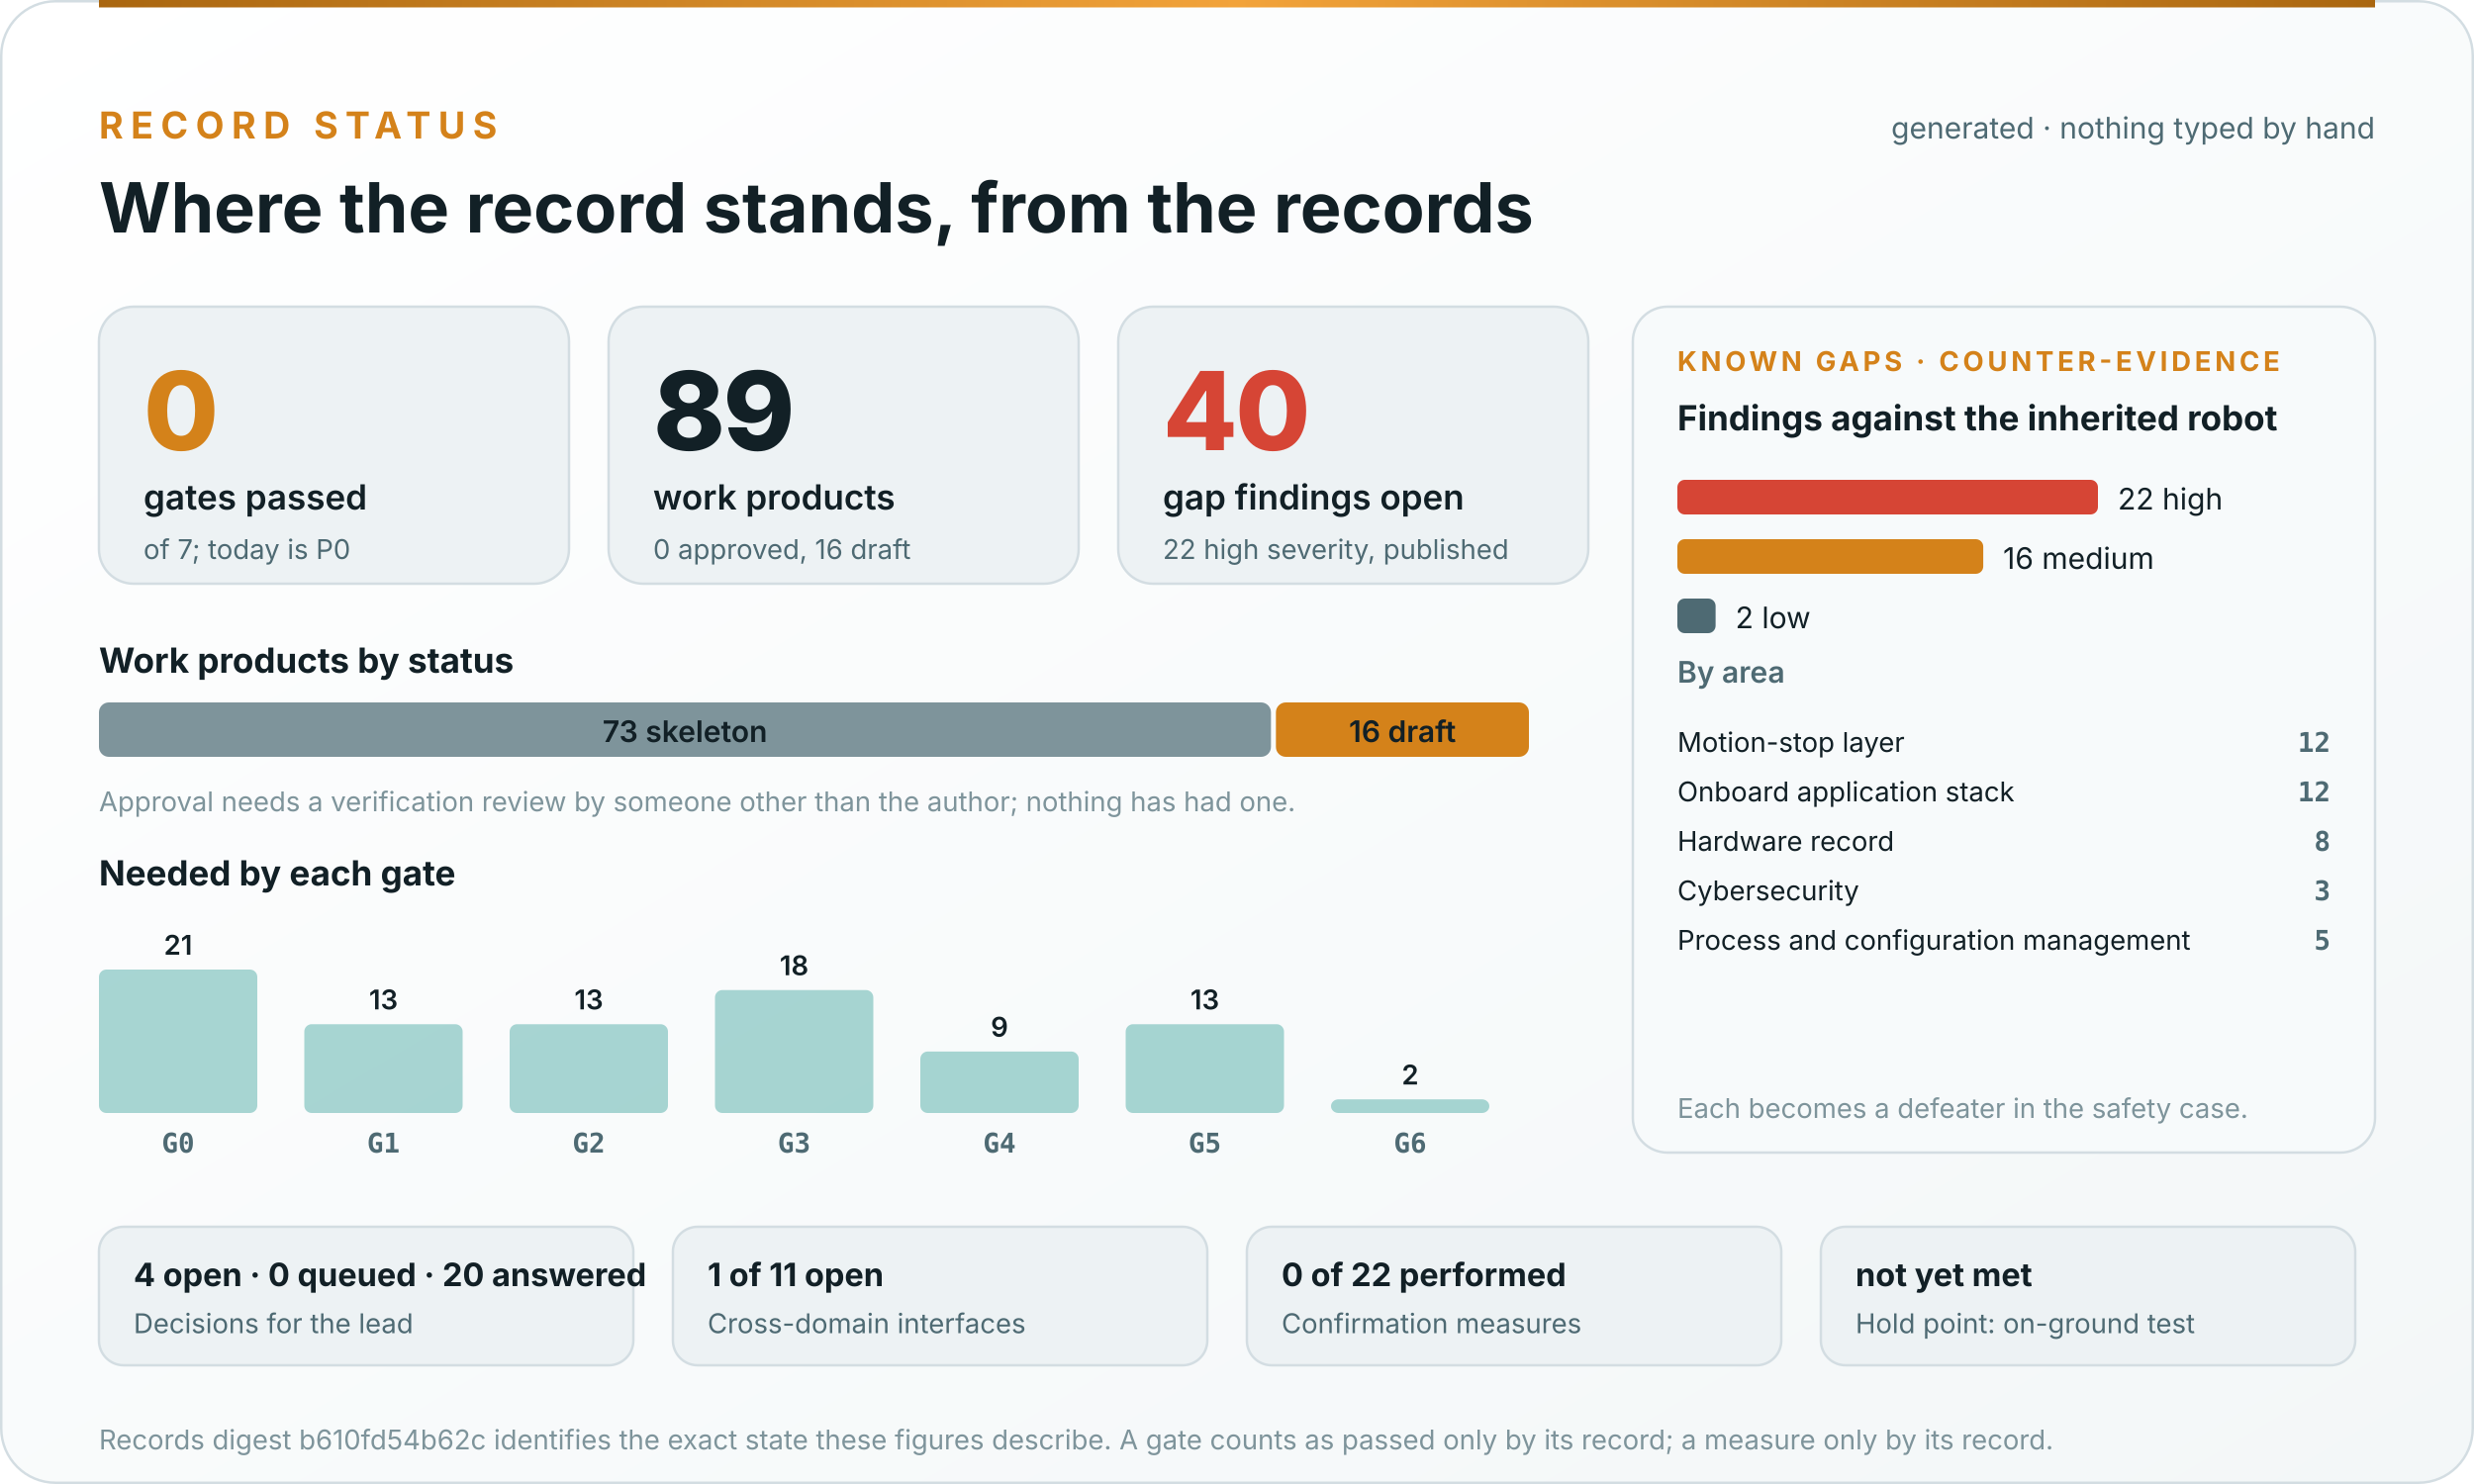
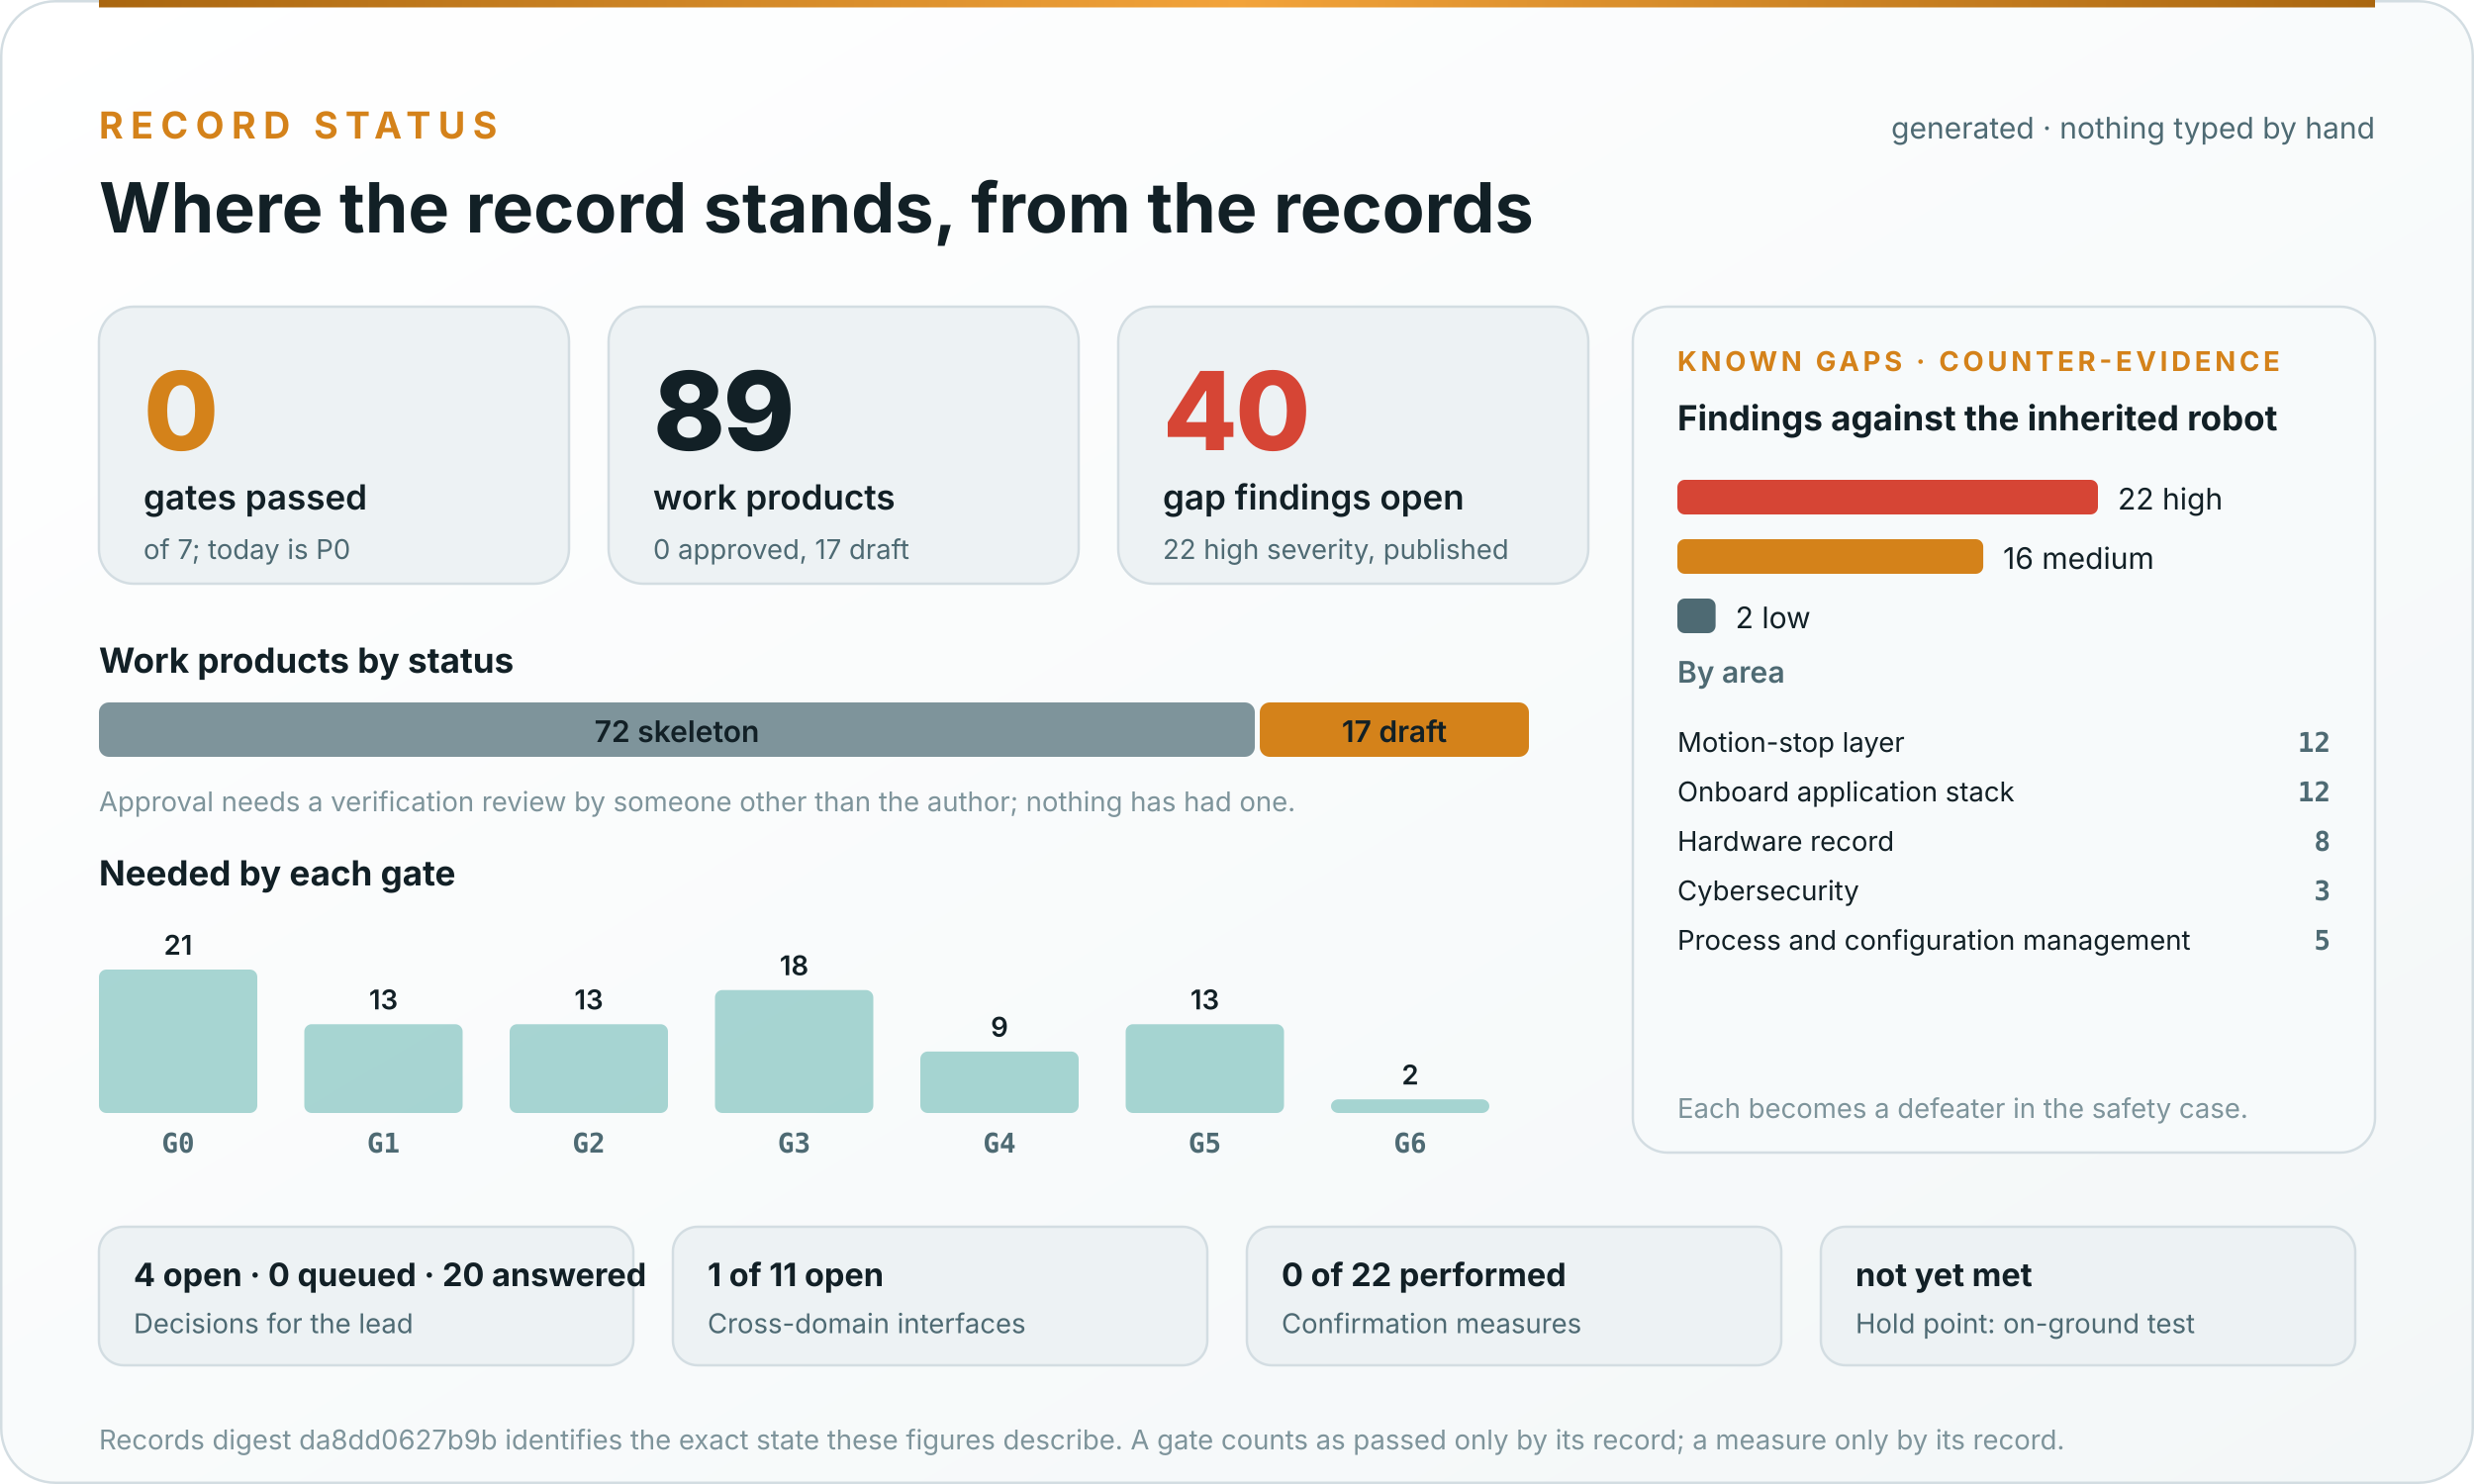
<svg xmlns="http://www.w3.org/2000/svg" width="1000" height="600" viewBox="0 0 1000 600" role="img" aria-labelledby="stat-t stat-d">
  <defs>
    <linearGradient id="stat-bg" x1="0" y1="0" x2="1" y2="1">
      <stop offset="0" stop-color="#FFFFFF" />
      <stop offset="1" stop-color="#F3F7F8" />
    </linearGradient>
    <linearGradient id="stat-amber" x1="0" y1="0" x2="1" y2="0">
      <stop offset="0" stop-color="#A8650F" />
      <stop offset="0.5" stop-color="#F2A33A" />
      <stop offset="1" stop-color="#A8650F" />
    </linearGradient>
  </defs>
  <rect x="0.5" y="0.5" width="999" height="599" rx="22" fill="url(#stat-bg)" stroke="#D3DDE2" />
  <rect x="40" y="0" width="920" height="3" fill="url(#stat-amber)" />
  <text x="40" y="56" font-family="Inter, 'Segoe UI', 'Helvetica Neue', Helvetica, Arial, sans-serif" font-size="15" font-weight="700" fill="#D4821A" text-anchor="start" letter-spacing="3">RECORD STATUS</text>
  <text x="40" y="94" font-family="Inter, 'Segoe UI', 'Helvetica Neue', Helvetica, Arial, sans-serif" font-size="28" font-weight="700" fill="#122026" text-anchor="start">Where the record stands, from the records</text>
  <text x="960" y="56" font-family="Inter, 'Segoe UI', 'Helvetica Neue', Helvetica, Arial, sans-serif" font-size="12" font-weight="400" fill="#4E6A73" text-anchor="end">generated · nothing typed by hand</text>
  <rect x="40" y="124" width="190" height="112" rx="14" fill="#EDF2F4" stroke="#D3DDE2" stroke-width="1" />
  <text x="58" y="182" font-family="Inter, 'Segoe UI', 'Helvetica Neue', Helvetica, Arial, sans-serif" font-size="44" font-weight="800" fill="#D4821A" text-anchor="start" letter-spacing="-1">0</text>
  <text x="58" y="206" font-family="Inter, 'Segoe UI', 'Helvetica Neue', Helvetica, Arial, sans-serif" font-size="14" font-weight="600" fill="#122026" text-anchor="start">gates passed</text>
  <text x="58" y="226" font-family="Inter, 'Segoe UI', 'Helvetica Neue', Helvetica, Arial, sans-serif" font-size="11" font-weight="400" fill="#4E6A73" text-anchor="start">of 7; today is P0</text>
  <rect x="246" y="124" width="190" height="112" rx="14" fill="#EDF2F4" stroke="#D3DDE2" stroke-width="1" />
  <text x="264" y="182" font-family="Inter, 'Segoe UI', 'Helvetica Neue', Helvetica, Arial, sans-serif" font-size="44" font-weight="800" fill="#122026" text-anchor="start" letter-spacing="-1">89</text>
  <text x="264" y="206" font-family="Inter, 'Segoe UI', 'Helvetica Neue', Helvetica, Arial, sans-serif" font-size="14" font-weight="600" fill="#122026" text-anchor="start">work products</text>
-   <text x="264" y="226" font-family="Inter, 'Segoe UI', 'Helvetica Neue', Helvetica, Arial, sans-serif" font-size="11" font-weight="400" fill="#4E6A73" text-anchor="start">0 approved, 16 draft</text>
+   <text x="264" y="226" font-family="Inter, 'Segoe UI', 'Helvetica Neue', Helvetica, Arial, sans-serif" font-size="11" font-weight="400" fill="#4E6A73" text-anchor="start">0 approved, 17 draft</text>
  <rect x="452" y="124" width="190" height="112" rx="14" fill="#EDF2F4" stroke="#D3DDE2" stroke-width="1" />
  <text x="470" y="182" font-family="Inter, 'Segoe UI', 'Helvetica Neue', Helvetica, Arial, sans-serif" font-size="44" font-weight="800" fill="#D64535" text-anchor="start" letter-spacing="-1">40</text>
  <text x="470" y="206" font-family="Inter, 'Segoe UI', 'Helvetica Neue', Helvetica, Arial, sans-serif" font-size="14" font-weight="600" fill="#122026" text-anchor="start">gap findings open</text>
  <text x="470" y="226" font-family="Inter, 'Segoe UI', 'Helvetica Neue', Helvetica, Arial, sans-serif" font-size="11" font-weight="400" fill="#4E6A73" text-anchor="start">22 high severity, published</text>
  <text x="40" y="272" font-family="Inter, 'Segoe UI', 'Helvetica Neue', Helvetica, Arial, sans-serif" font-size="14" font-weight="700" fill="#122026" text-anchor="start">Work products by status</text>
-   <rect x="40" y="284" width="473.73" height="22" rx="4" fill="#7E949B" />
-   <text x="276.865" y="300" font-family="Inter, 'Segoe UI', 'Helvetica Neue', Helvetica, Arial, sans-serif" font-size="12" font-weight="600" fill="#122026" text-anchor="middle">73 skeleton</text>
-   <rect x="515.73" y="284" width="102.27" height="22" rx="4" fill="#D4821A" />
-   <text x="566.865" y="300" font-family="Inter, 'Segoe UI', 'Helvetica Neue', Helvetica, Arial, sans-serif" font-size="12" font-weight="600" fill="#122026" text-anchor="middle">16 draft</text>
+   <rect x="40" y="284" width="467.213" height="22" rx="4" fill="#7E949B" />
+   <text x="273.607" y="300" font-family="Inter, 'Segoe UI', 'Helvetica Neue', Helvetica, Arial, sans-serif" font-size="12" font-weight="600" fill="#122026" text-anchor="middle">72 skeleton</text>
+   <rect x="509.213" y="284" width="108.787" height="22" rx="4" fill="#D4821A" />
+   <text x="563.607" y="300" font-family="Inter, 'Segoe UI', 'Helvetica Neue', Helvetica, Arial, sans-serif" font-size="12" font-weight="600" fill="#122026" text-anchor="middle">17 draft</text>
  <text x="40" y="328" font-family="Inter, 'Segoe UI', 'Helvetica Neue', Helvetica, Arial, sans-serif" font-size="11" font-weight="400" fill="#7E949B" text-anchor="start">Approval needs a verification review by someone other than the author; nothing has had one.</text>
  <text x="40" y="358" font-family="Inter, 'Segoe UI', 'Helvetica Neue', Helvetica, Arial, sans-serif" font-size="14" font-weight="700" fill="#122026" text-anchor="start">Needed by each gate</text>
  <rect x="40" y="392" width="64" height="58" rx="3" fill="#0E8C83" fill-opacity="0.35" />
  <text x="72" y="386" font-family="Inter, 'Segoe UI', 'Helvetica Neue', Helvetica, Arial, sans-serif" font-size="11" font-weight="600" fill="#122026" text-anchor="middle">21</text>
  <text x="72" y="466" font-family="'JetBrains Mono', 'SFMono-Regular', Menlo, Consolas, monospace" font-size="11" font-weight="600" fill="#4E6A73" text-anchor="middle">G0</text>
  <rect x="123" y="414.095" width="64" height="35.905" rx="3" fill="#0E8C83" fill-opacity="0.35" />
  <text x="155" y="408.095" font-family="Inter, 'Segoe UI', 'Helvetica Neue', Helvetica, Arial, sans-serif" font-size="11" font-weight="600" fill="#122026" text-anchor="middle">13</text>
  <text x="155" y="466" font-family="'JetBrains Mono', 'SFMono-Regular', Menlo, Consolas, monospace" font-size="11" font-weight="600" fill="#4E6A73" text-anchor="middle">G1</text>
  <rect x="206" y="414.095" width="64" height="35.905" rx="3" fill="#0E8C83" fill-opacity="0.35" />
  <text x="238" y="408.095" font-family="Inter, 'Segoe UI', 'Helvetica Neue', Helvetica, Arial, sans-serif" font-size="11" font-weight="600" fill="#122026" text-anchor="middle">13</text>
  <text x="238" y="466" font-family="'JetBrains Mono', 'SFMono-Regular', Menlo, Consolas, monospace" font-size="11" font-weight="600" fill="#4E6A73" text-anchor="middle">G2</text>
  <rect x="289" y="400.286" width="64" height="49.714" rx="3" fill="#0E8C83" fill-opacity="0.35" />
  <text x="321" y="394.286" font-family="Inter, 'Segoe UI', 'Helvetica Neue', Helvetica, Arial, sans-serif" font-size="11" font-weight="600" fill="#122026" text-anchor="middle">18</text>
  <text x="321" y="466" font-family="'JetBrains Mono', 'SFMono-Regular', Menlo, Consolas, monospace" font-size="11" font-weight="600" fill="#4E6A73" text-anchor="middle">G3</text>
  <rect x="372" y="425.143" width="64" height="24.857" rx="3" fill="#0E8C83" fill-opacity="0.35" />
  <text x="404" y="419.143" font-family="Inter, 'Segoe UI', 'Helvetica Neue', Helvetica, Arial, sans-serif" font-size="11" font-weight="600" fill="#122026" text-anchor="middle">9</text>
  <text x="404" y="466" font-family="'JetBrains Mono', 'SFMono-Regular', Menlo, Consolas, monospace" font-size="11" font-weight="600" fill="#4E6A73" text-anchor="middle">G4</text>
  <rect x="455" y="414.095" width="64" height="35.905" rx="3" fill="#0E8C83" fill-opacity="0.35" />
  <text x="487" y="408.095" font-family="Inter, 'Segoe UI', 'Helvetica Neue', Helvetica, Arial, sans-serif" font-size="11" font-weight="600" fill="#122026" text-anchor="middle">13</text>
  <text x="487" y="466" font-family="'JetBrains Mono', 'SFMono-Regular', Menlo, Consolas, monospace" font-size="11" font-weight="600" fill="#4E6A73" text-anchor="middle">G5</text>
  <rect x="538" y="444.476" width="64" height="5.524" rx="3" fill="#0E8C83" fill-opacity="0.35" />
  <text x="570" y="438.476" font-family="Inter, 'Segoe UI', 'Helvetica Neue', Helvetica, Arial, sans-serif" font-size="11" font-weight="600" fill="#122026" text-anchor="middle">2</text>
  <text x="570" y="466" font-family="'JetBrains Mono', 'SFMono-Regular', Menlo, Consolas, monospace" font-size="11" font-weight="600" fill="#4E6A73" text-anchor="middle">G6</text>
  <rect x="660" y="124" width="300" height="342" rx="14" fill="#F7FAFB" stroke="#D3DDE2" stroke-width="1" />
  <text x="678" y="150" font-family="Inter, 'Segoe UI', 'Helvetica Neue', Helvetica, Arial, sans-serif" font-size="11" font-weight="700" fill="#D4821A" text-anchor="start" letter-spacing="1.5">KNOWN GAPS · COUNTER-EVIDENCE</text>
  <text x="678" y="174" font-family="Inter, 'Segoe UI', 'Helvetica Neue', Helvetica, Arial, sans-serif" font-size="14" font-weight="700" fill="#122026" text-anchor="start">Findings against the inherited robot</text>
  <rect x="678" y="194" width="170" height="14" rx="3" fill="#D64535" />
  <text x="856" y="206" font-family="Inter, 'Segoe UI', 'Helvetica Neue', Helvetica, Arial, sans-serif" font-size="12" font-weight="400" fill="#122026" text-anchor="start">22 high</text>
  <rect x="678" y="218" width="123.636" height="14" rx="3" fill="#D4821A" />
  <text x="809.636" y="230" font-family="Inter, 'Segoe UI', 'Helvetica Neue', Helvetica, Arial, sans-serif" font-size="12" font-weight="400" fill="#122026" text-anchor="start">16 medium</text>
  <rect x="678" y="242" width="15.454" height="14" rx="3" fill="#4E6A73" />
  <text x="701.455" y="254" font-family="Inter, 'Segoe UI', 'Helvetica Neue', Helvetica, Arial, sans-serif" font-size="12" font-weight="400" fill="#122026" text-anchor="start">2 low</text>
  <text x="678" y="276" font-family="Inter, 'Segoe UI', 'Helvetica Neue', Helvetica, Arial, sans-serif" font-size="12" font-weight="600" fill="#4E6A73" text-anchor="start">By area</text>
  <text x="678" y="304" font-family="Inter, 'Segoe UI', 'Helvetica Neue', Helvetica, Arial, sans-serif" font-size="11" font-weight="400" fill="#122026" text-anchor="start">Motion-stop layer</text>
  <text x="942" y="304" font-family="'JetBrains Mono', 'SFMono-Regular', Menlo, Consolas, monospace" font-size="11" font-weight="600" fill="#4E6A73" text-anchor="end">12</text>
  <text x="678" y="324" font-family="Inter, 'Segoe UI', 'Helvetica Neue', Helvetica, Arial, sans-serif" font-size="11" font-weight="400" fill="#122026" text-anchor="start">Onboard application stack</text>
  <text x="942" y="324" font-family="'JetBrains Mono', 'SFMono-Regular', Menlo, Consolas, monospace" font-size="11" font-weight="600" fill="#4E6A73" text-anchor="end">12</text>
  <text x="678" y="344" font-family="Inter, 'Segoe UI', 'Helvetica Neue', Helvetica, Arial, sans-serif" font-size="11" font-weight="400" fill="#122026" text-anchor="start">Hardware record</text>
  <text x="942" y="344" font-family="'JetBrains Mono', 'SFMono-Regular', Menlo, Consolas, monospace" font-size="11" font-weight="600" fill="#4E6A73" text-anchor="end">8</text>
  <text x="678" y="364" font-family="Inter, 'Segoe UI', 'Helvetica Neue', Helvetica, Arial, sans-serif" font-size="11" font-weight="400" fill="#122026" text-anchor="start">Cybersecurity</text>
  <text x="942" y="364" font-family="'JetBrains Mono', 'SFMono-Regular', Menlo, Consolas, monospace" font-size="11" font-weight="600" fill="#4E6A73" text-anchor="end">3</text>
  <text x="678" y="384" font-family="Inter, 'Segoe UI', 'Helvetica Neue', Helvetica, Arial, sans-serif" font-size="11" font-weight="400" fill="#122026" text-anchor="start">Process and configuration management</text>
  <text x="942" y="384" font-family="'JetBrains Mono', 'SFMono-Regular', Menlo, Consolas, monospace" font-size="11" font-weight="600" fill="#4E6A73" text-anchor="end">5</text>
  <text x="678" y="452" font-family="Inter, 'Segoe UI', 'Helvetica Neue', Helvetica, Arial, sans-serif" font-size="11" font-weight="400" fill="#7E949B" text-anchor="start">Each becomes a defeater in the safety case.</text>
  <rect x="40" y="496" width="216" height="56" rx="10" fill="#EDF2F4" stroke="#D3DDE2" stroke-width="1" />
  <text x="54" y="520" font-family="Inter, 'Segoe UI', 'Helvetica Neue', Helvetica, Arial, sans-serif" font-size="13" font-weight="700" fill="#122026" text-anchor="start">4 open · 0 queued · 20 answered</text>
  <text x="54" y="539" font-family="Inter, 'Segoe UI', 'Helvetica Neue', Helvetica, Arial, sans-serif" font-size="11" font-weight="400" fill="#4E6A73" text-anchor="start">Decisions for the lead</text>
  <rect x="272" y="496" width="216" height="56" rx="10" fill="#EDF2F4" stroke="#D3DDE2" stroke-width="1" />
  <text x="286" y="520" font-family="Inter, 'Segoe UI', 'Helvetica Neue', Helvetica, Arial, sans-serif" font-size="13" font-weight="700" fill="#122026" text-anchor="start">1 of 11 open</text>
  <text x="286" y="539" font-family="Inter, 'Segoe UI', 'Helvetica Neue', Helvetica, Arial, sans-serif" font-size="11" font-weight="400" fill="#4E6A73" text-anchor="start">Cross-domain interfaces</text>
  <rect x="504" y="496" width="216" height="56" rx="10" fill="#EDF2F4" stroke="#D3DDE2" stroke-width="1" />
  <text x="518" y="520" font-family="Inter, 'Segoe UI', 'Helvetica Neue', Helvetica, Arial, sans-serif" font-size="13" font-weight="700" fill="#122026" text-anchor="start">0 of 22 performed</text>
  <text x="518" y="539" font-family="Inter, 'Segoe UI', 'Helvetica Neue', Helvetica, Arial, sans-serif" font-size="11" font-weight="400" fill="#4E6A73" text-anchor="start">Confirmation measures</text>
  <rect x="736" y="496" width="216" height="56" rx="10" fill="#EDF2F4" stroke="#D3DDE2" stroke-width="1" />
  <text x="750" y="520" font-family="Inter, 'Segoe UI', 'Helvetica Neue', Helvetica, Arial, sans-serif" font-size="13" font-weight="700" fill="#122026" text-anchor="start">not yet met</text>
  <text x="750" y="539" font-family="Inter, 'Segoe UI', 'Helvetica Neue', Helvetica, Arial, sans-serif" font-size="11" font-weight="400" fill="#4E6A73" text-anchor="start">Hold point: on-ground test</text>
-   <text x="40" y="586" font-family="Inter, 'Segoe UI', 'Helvetica Neue', Helvetica, Arial, sans-serif" font-size="11" font-weight="400" fill="#7E949B" text-anchor="start">Records digest b610fd54b62c identifies the exact state these figures describe. A gate counts as passed only by its record; a measure only by its record.</text>
+   <text x="40" y="586" font-family="Inter, 'Segoe UI', 'Helvetica Neue', Helvetica, Arial, sans-serif" font-size="11" font-weight="400" fill="#7E949B" text-anchor="start">Records digest da8dd0627b9b identifies the exact state these figures describe. A gate counts as passed only by its record; a measure only by its record.</text>
</svg>
